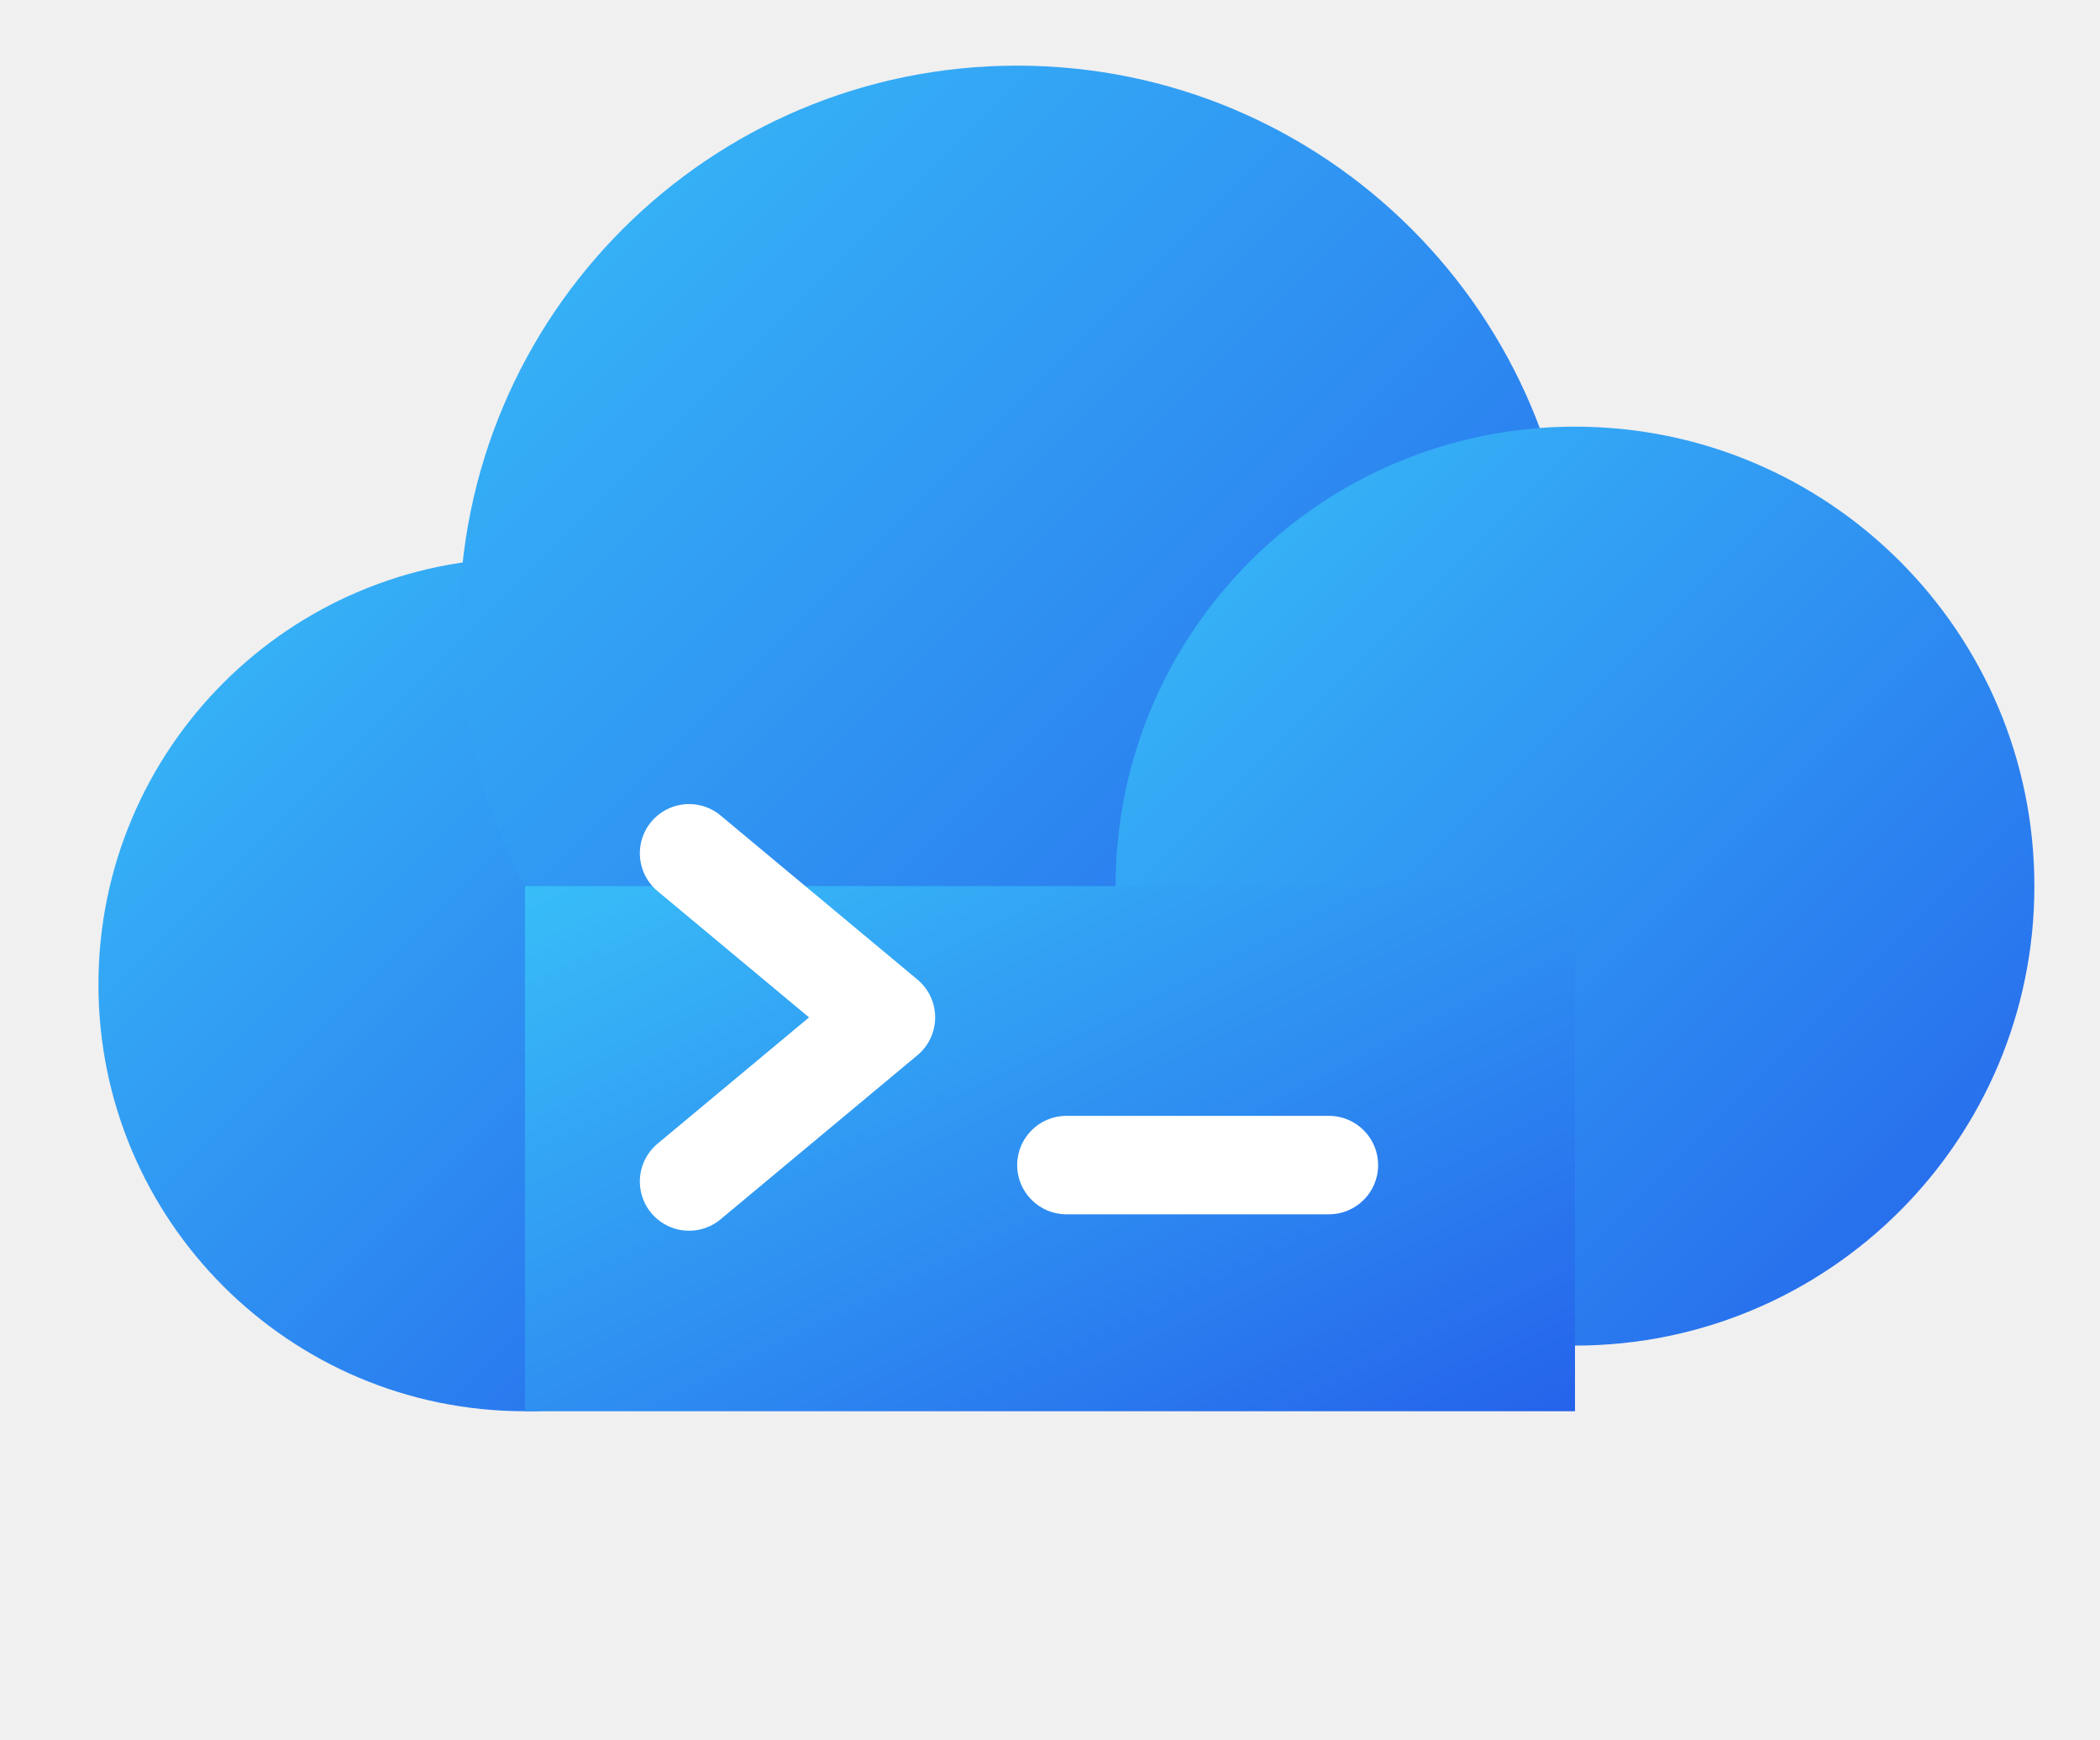
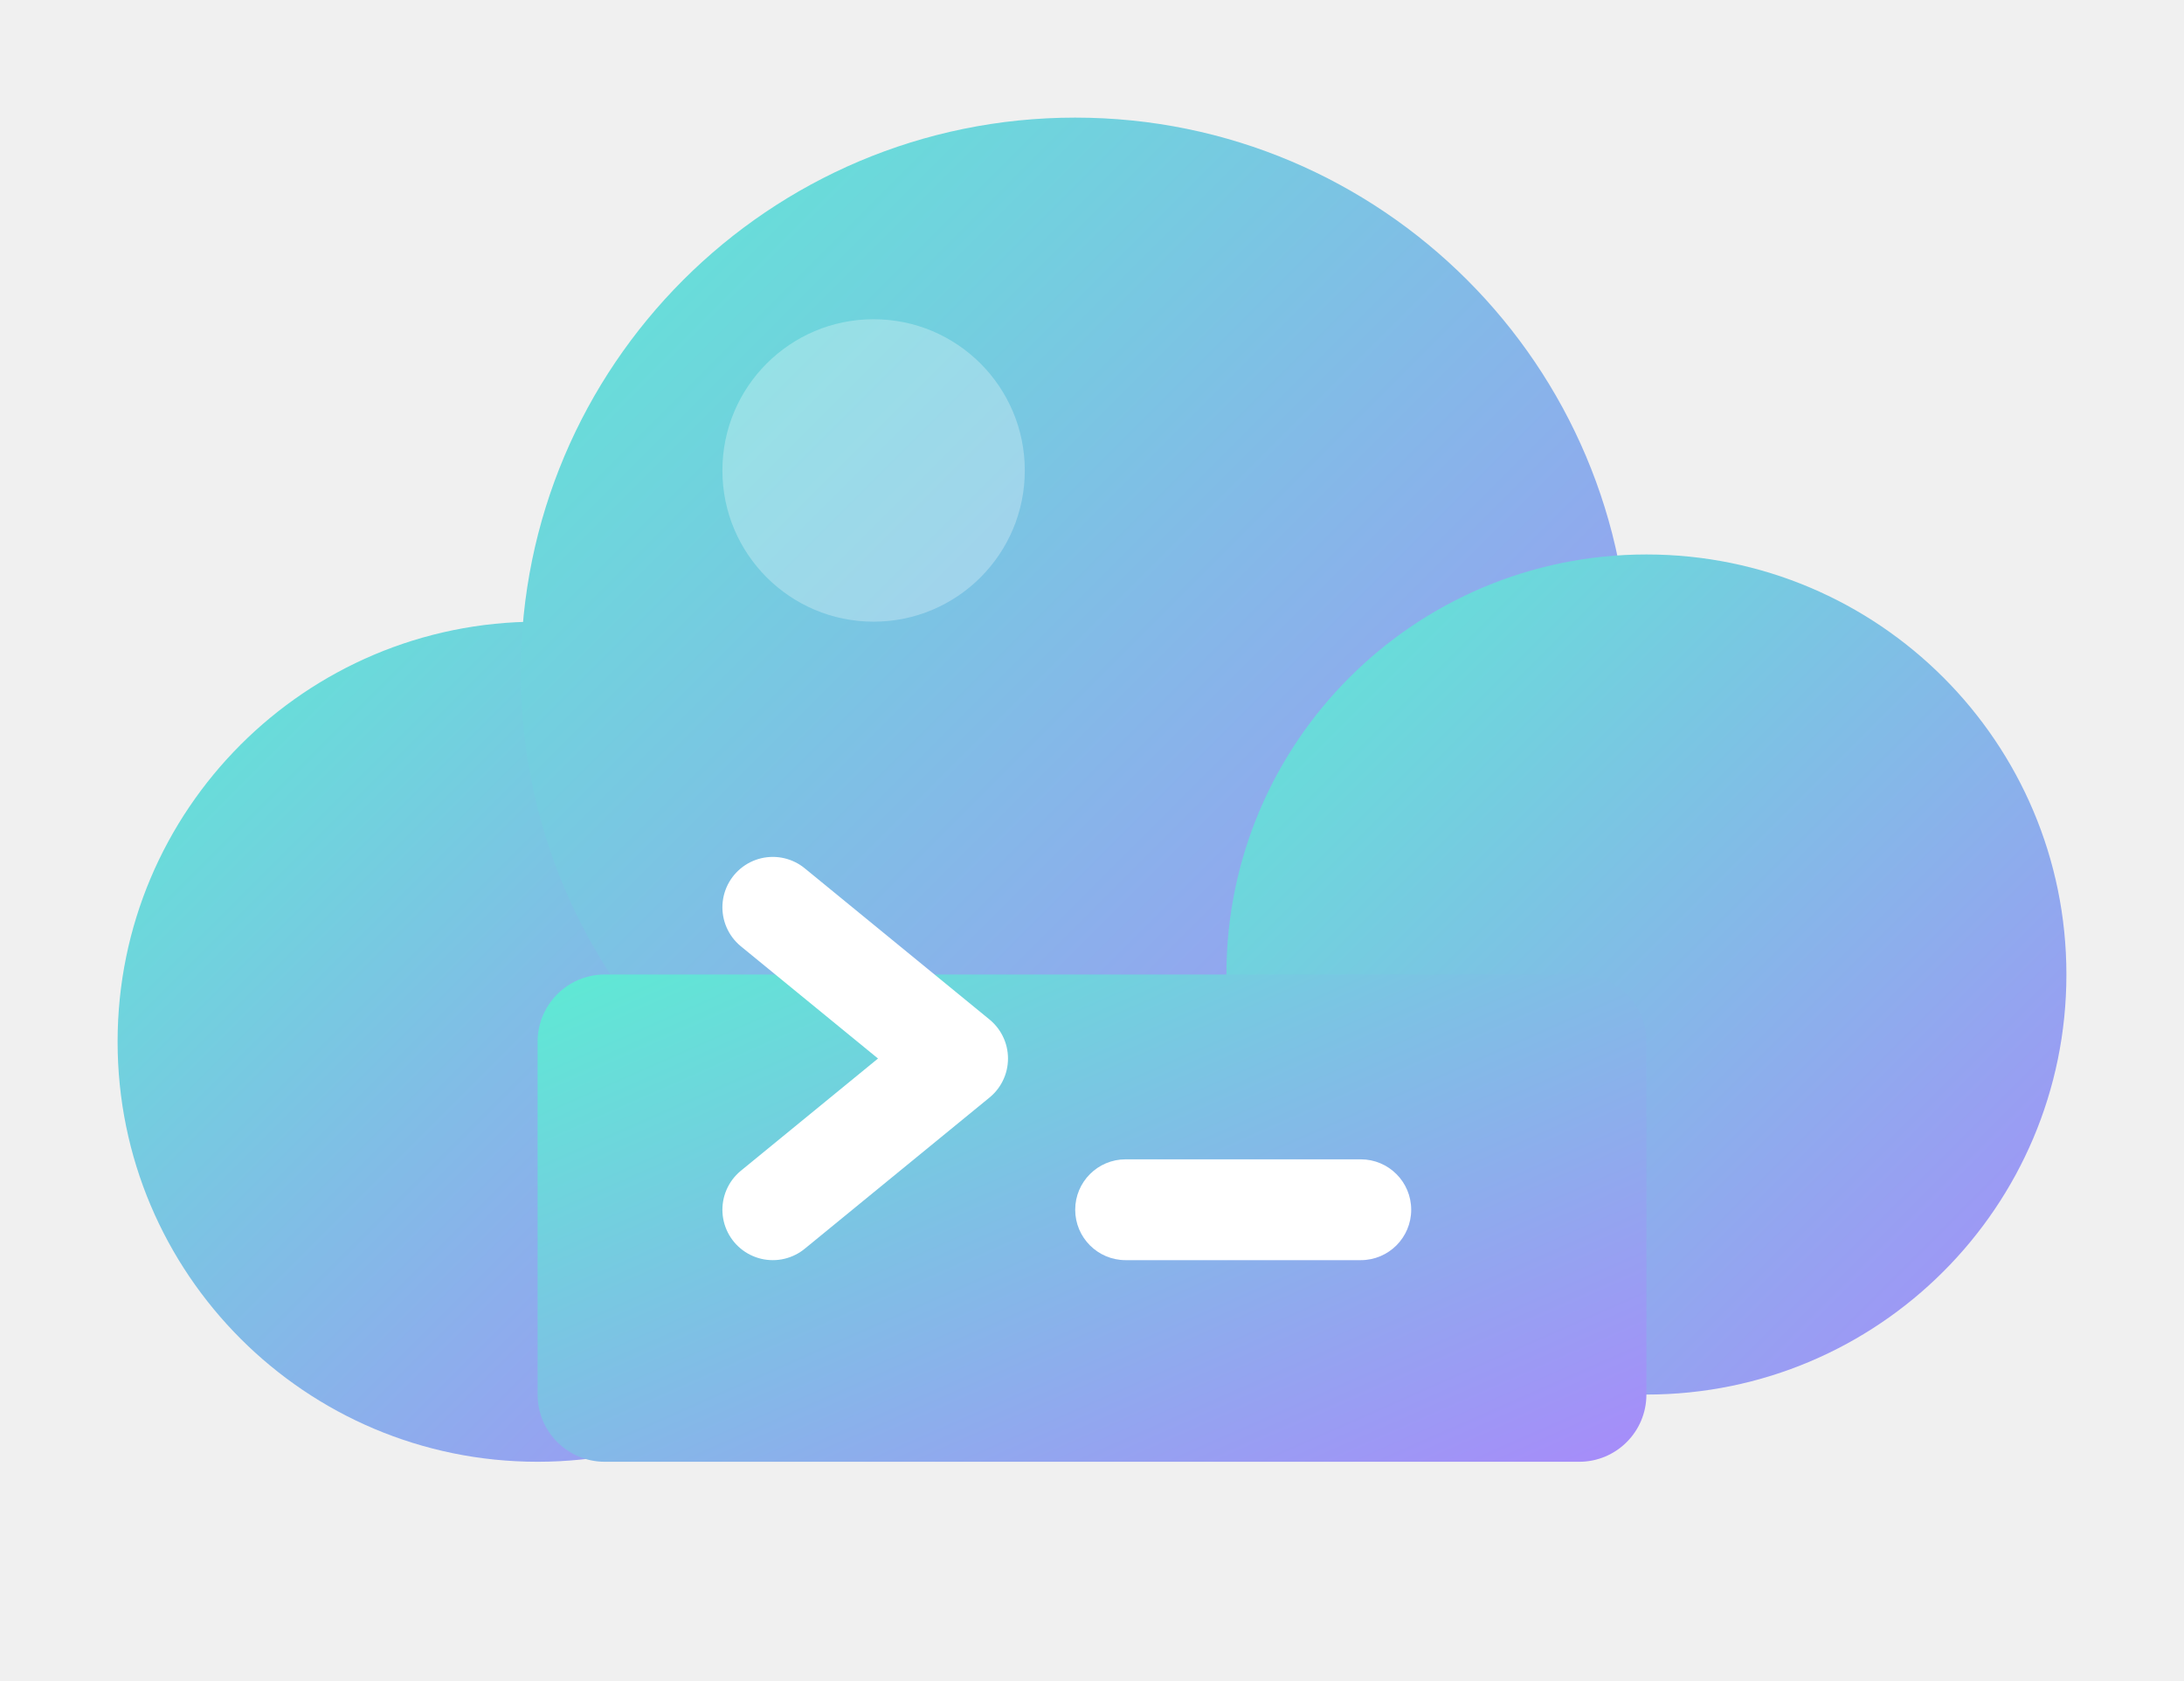
- <svg xmlns="http://www.w3.org/2000/svg" viewBox="20 18 128 106" width="128" height="106" role="img" aria-label="AWS Nube Local">
+ <svg xmlns="http://www.w3.org/2000/svg" viewBox="20 18 130 100" width="130" height="100" role="img" aria-label="AWS Nube Local">
  <defs>
-     <linearGradient id="cloud" x1="0" y1="0" x2="1" y2="1">
-       <stop offset="0" stop-color="#38BDF8" />
-       <stop offset="1" stop-color="#2563EB" />
+     <linearGradient id="nlCloud" x1="0" y1="0" x2="1" y2="1">
+       <stop offset="0" stop-color="#5EEAD4" />
+       <stop offset="1" stop-color="#A78BFA" />
    </linearGradient>
  </defs>
-   <g fill="url(#cloud)">
-     <circle cx="52" cy="78" r="26" />
-     <circle cx="82" cy="56" r="34" />
-     <circle cx="116" cy="72" r="28" />
-     <rect x="52" y="72" width="64" height="32" />
+   <g fill="url(#nlCloud)">
+     <circle cx="52" cy="80" r="25" />
+     <circle cx="84" cy="58" r="33" />
+     <circle cx="118" cy="76" r="25" />
+     <rect x="52" y="76" width="66" height="29" rx="4" />
  </g>
-   <path d="M62 70 l12 10 l-12 10" fill="none" stroke="#FFFFFF" stroke-width="6" stroke-linecap="round" stroke-linejoin="round" />
-   <rect x="82" y="86" width="22" height="6" rx="3" fill="#FFFFFF" />
+   <circle cx="72" cy="46" r="9" fill="#FFFFFF" opacity="0.28" />
+   <path d="M66 72 l11 9 l-11 9" fill="none" stroke="#FFFFFF" stroke-width="6" stroke-linecap="round" stroke-linejoin="round" />
+   <rect x="84" y="87" width="20" height="6" rx="3" fill="#FFFFFF" />
</svg>
